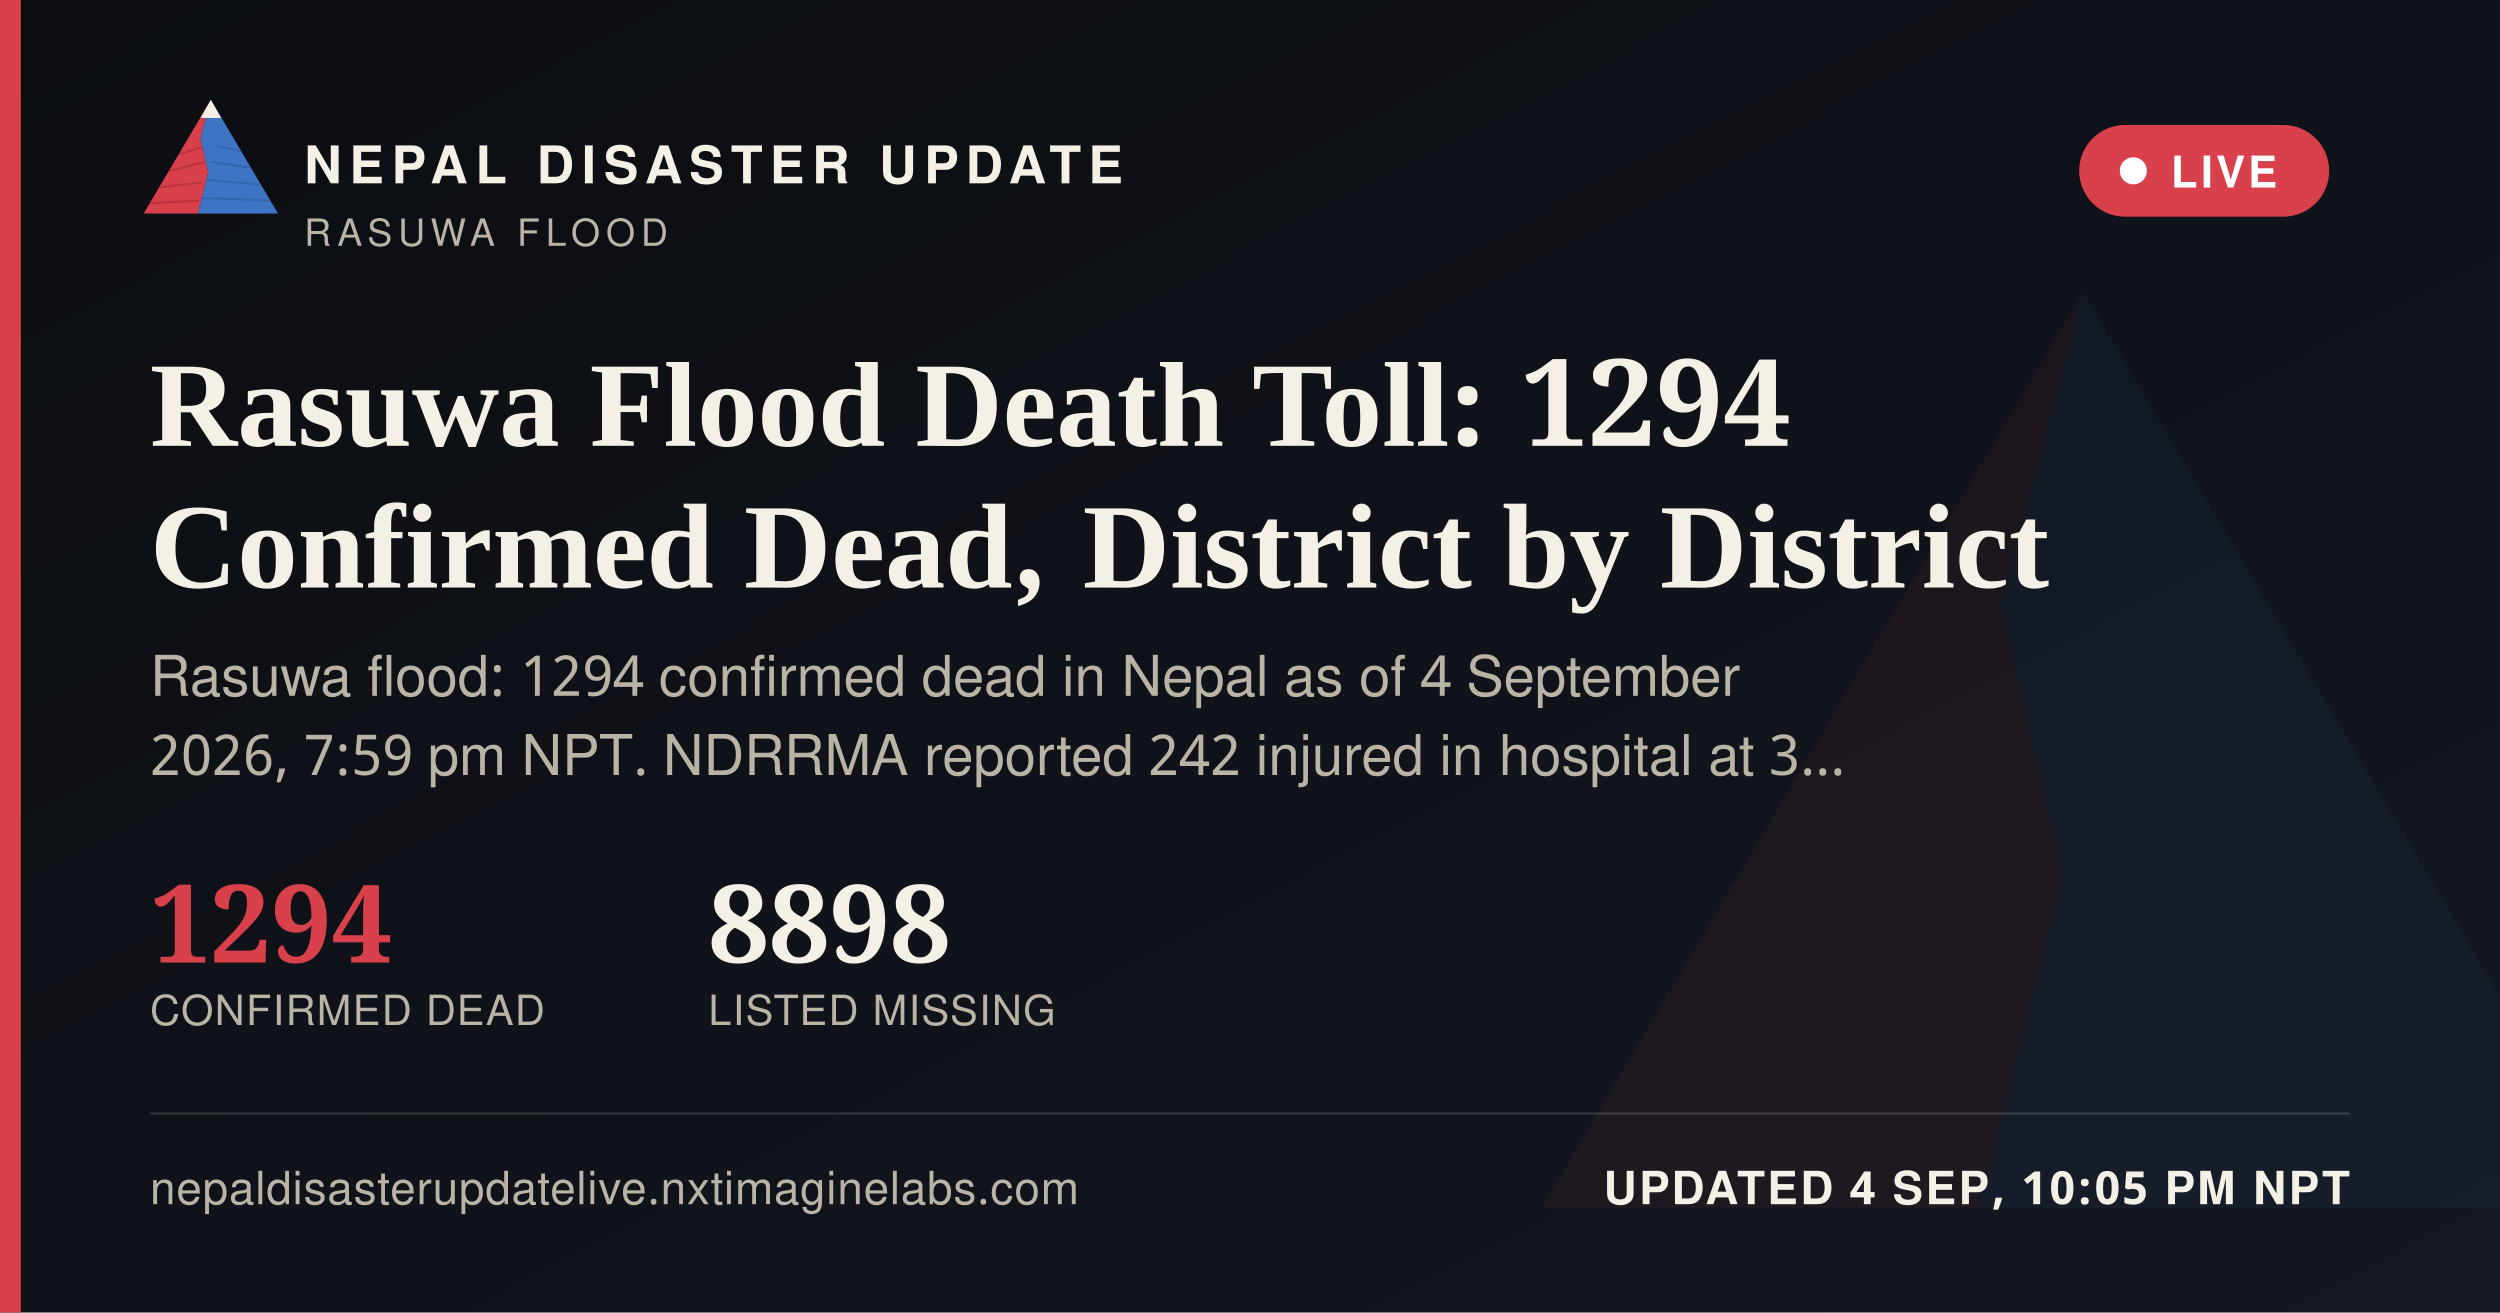
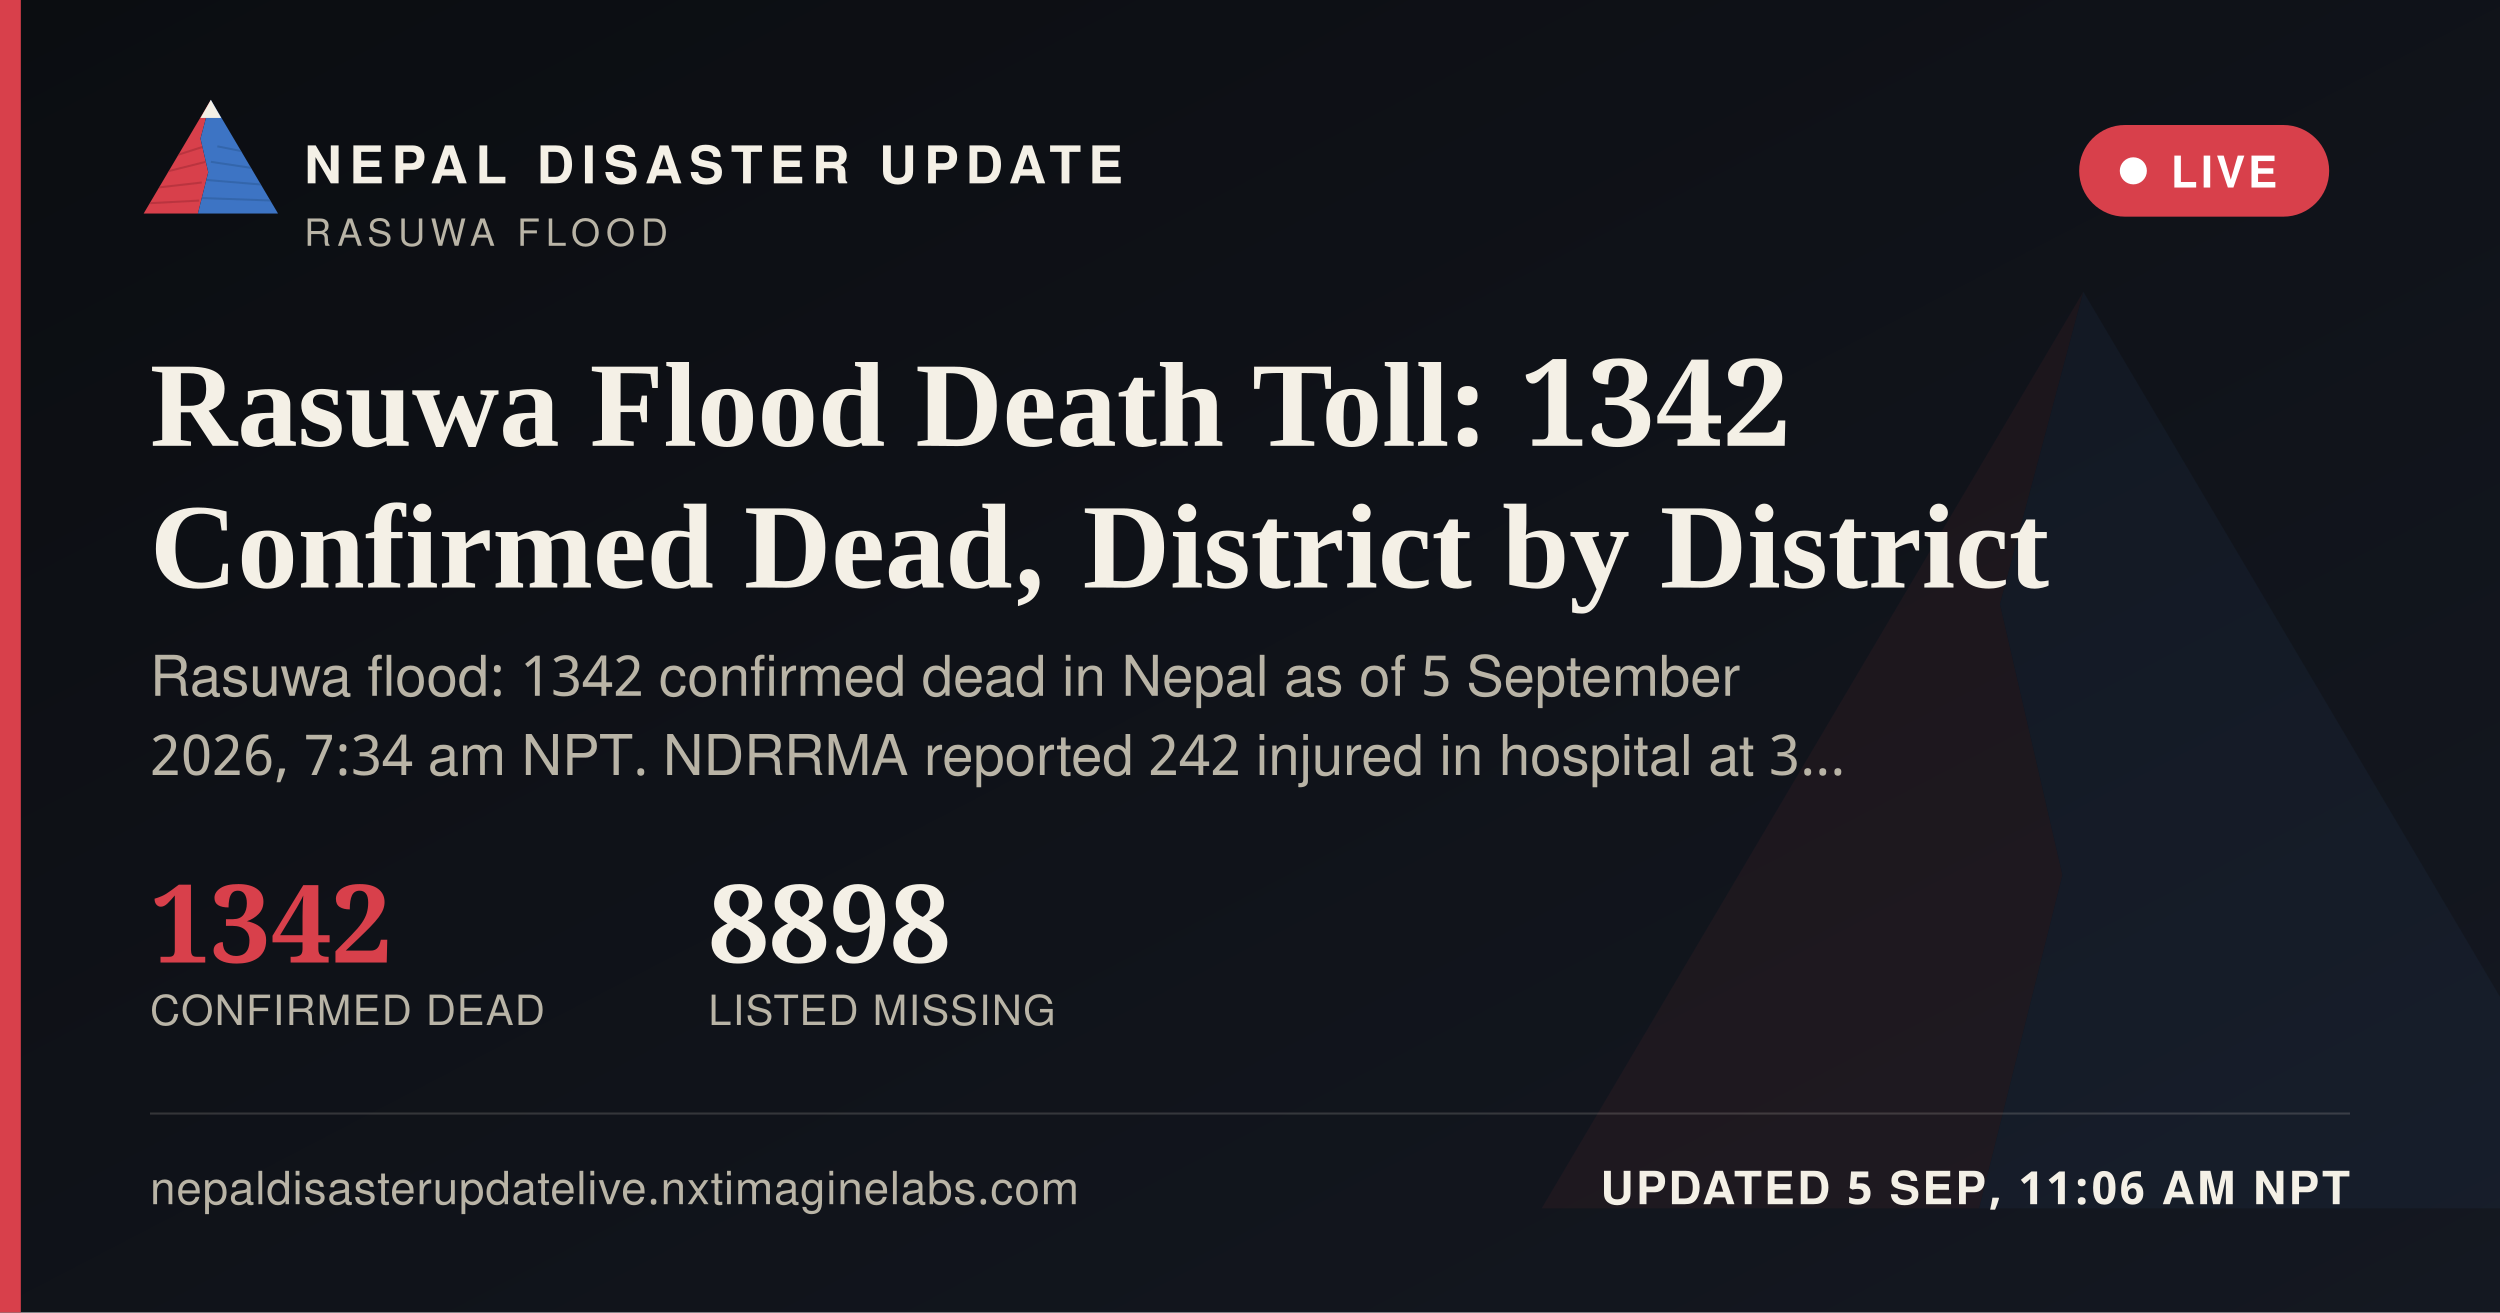
<svg xmlns="http://www.w3.org/2000/svg" width="1200" height="630" viewBox="0 0 1200 630">
  <defs>
    <linearGradient id="ogbg" x1="0" y1="0" x2="1" y2="1">
      <stop offset="0" stop-color="#0B0D11" />
      <stop offset="1" stop-color="#141821" />
    </linearGradient>
  </defs>
  <rect width="1200" height="630" fill="url(#ogbg)" />
  <g transform="translate(700,60) scale(5)" opacity="0.06">
    <polygon points="60,16 52,46 58,72 50,104 8,104" fill="#D8404B" />
    <polygon points="60,16 112,104 50,104 58,72 52,46" fill="#3D74C4" />
  </g>
  <rect x="0" y="0" width="10" height="630" fill="#D8404B" />
  <g transform="translate(64,38) scale(0.62)">
    <g>
      <defs>
        <clipPath id="ogLc">
          <polygon points="60,16 52,46 58,72 50,104 8,104" />
        </clipPath>
        <clipPath id="ogRc">
          <polygon points="60,16 112,104 50,104 58,72 52,46" />
        </clipPath>
      </defs>
      <polygon points="60,16 52,46 58,72 50,104 8,104" fill="#D8404B" />
      <g clip-path="url(#ogLc)" stroke="#A32A34" stroke-width="1.6" fill="none" opacity="0.55">
        <path d="M30,60 L55,52" />
        <path d="M24,72 L56,64" />
        <path d="M18,84 L53,80" />
        <path d="M13,96 L51,94" />
      </g>
      <polygon points="60,16 112,104 50,104 58,72 52,46" fill="#3D74C4" />
      <g clip-path="url(#ogRc)" stroke="#2A5793" stroke-width="1.6" fill="none" opacity="0.5">
        <path d="M65,52 L95,58" />
        <path d="M60,64 L100,70" />
        <path d="M56,78 L104,82" />
        <path d="M52,92 L108,94" />
      </g>
      <polygon points="60,16 52,30 68,30" fill="#F4F0E6" />
    </g>
  </g>
  <text x="146" y="88" font-family="'Public Sans', 'Noto Sans Devanagari', 'Helvetica Neue', Helvetica, Arial, sans-serif" font-size="25" font-weight="800" letter-spacing="3.6" fill="#F4F0E6">NEPAL DISASTER UPDATE</text>
  <text x="146" y="118" font-family="'Public Sans', 'Noto Sans Devanagari', 'Helvetica Neue', Helvetica, Arial, sans-serif" font-size="18" letter-spacing="2.8" fill="#B9B4A6">RASUWA FLOOD</text>
  <g>
    <rect x="998" y="60" width="120" height="44" rx="22" fill="#D8404B" stroke="none" />
    <circle cx="1024" cy="82" r="6.5" fill="#FFFFFF" />
    <text x="1042" y="90" font-family="'Public Sans', 'Noto Sans Devanagari', 'Helvetica Neue', Helvetica, Arial, sans-serif" font-size="21" font-weight="700" letter-spacing="1.6" fill="#FFFFFF">LIVE</text>
  </g>
-   <text x="72" y="214" font-family="Newsreader, 'Noto Serif Devanagari', Georgia, 'Times New Roman', serif" font-size="58" font-weight="600" fill="#F4F0E6">Rasuwa Flood Death Toll: 1294</text>
+   <text x="72" y="214" font-family="Newsreader, 'Noto Serif Devanagari', Georgia, 'Times New Roman', serif" font-size="58" font-weight="600" fill="#F4F0E6">Rasuwa Flood Death Toll: 1342</text>
  <text x="72" y="282" font-family="Newsreader, 'Noto Serif Devanagari', Georgia, 'Times New Roman', serif" font-size="58" font-weight="600" fill="#F4F0E6">Confirmed Dead, District by District</text>
-   <text x="72" y="334" font-family="'Public Sans', 'Noto Sans Devanagari', 'Helvetica Neue', Helvetica, Arial, sans-serif" font-size="27" fill="#B9B4A6">Rasuwa flood: 1294 confirmed dead in Nepal as of 4 September</text>
-   <text x="72" y="372" font-family="'Public Sans', 'Noto Sans Devanagari', 'Helvetica Neue', Helvetica, Arial, sans-serif" font-size="27" fill="#B9B4A6">2026, 7:59 pm NPT. NDRRMA reported 242 injured in hospital at 3…</text>
+   <text x="72" y="334" font-family="'Public Sans', 'Noto Sans Devanagari', 'Helvetica Neue', Helvetica, Arial, sans-serif" font-size="27" fill="#B9B4A6">Rasuwa flood: 1342 confirmed dead in Nepal as of 5 September</text>
+   <text x="72" y="372" font-family="'Public Sans', 'Noto Sans Devanagari', 'Helvetica Neue', Helvetica, Arial, sans-serif" font-size="27" fill="#B9B4A6">2026, 7:34 am NPT. NDRRMA reported 242 injured in hospital at 3…</text>
  <g transform="translate(72,462)">
-     <text x="0" y="0" font-family="Newsreader, 'Noto Serif Devanagari', Georgia, 'Times New Roman', serif" font-size="52" font-weight="600" fill="#D8404B">1294</text>
+     <text x="0" y="0" font-family="Newsreader, 'Noto Serif Devanagari', Georgia, 'Times New Roman', serif" font-size="52" font-weight="600" fill="#D8404B">1342</text>
    <text x="0" y="30" font-family="'Public Sans', 'Noto Sans Devanagari', 'Helvetica Neue', Helvetica, Arial, sans-serif" font-size="20" letter-spacing="0.6" fill="#B9B4A6">CONFIRMED DEAD</text>
    <text x="268" y="0" font-family="Newsreader, 'Noto Serif Devanagari', Georgia, 'Times New Roman', serif" font-size="52" font-weight="600" fill="#F4F0E6">8898</text>
    <text x="268" y="30" font-family="'Public Sans', 'Noto Sans Devanagari', 'Helvetica Neue', Helvetica, Arial, sans-serif" font-size="20" letter-spacing="0.6" fill="#B9B4A6">LISTED MISSING</text>
  </g>
  <rect x="72" y="534" width="1056" height="1" fill="rgba(244,240,230,0.16)" />
  <text x="72" y="578" font-family="'Public Sans', 'Noto Sans Devanagari', 'Helvetica Neue', Helvetica, Arial, sans-serif" font-size="22" fill="#B9B4A6" letter-spacing="0.4">nepaldisasterupdatelive.nxtimaginelabs.com</text>
-   <text x="1128" y="578" text-anchor="end" font-family="'Public Sans', 'Noto Sans Devanagari', 'Helvetica Neue', Helvetica, Arial, sans-serif" font-size="22" font-weight="700" letter-spacing="1.2" fill="#F4F0E6">UPDATED 4 SEP, 10:05 PM NPT</text>
+   <text x="1128" y="578" text-anchor="end" font-family="'Public Sans', 'Noto Sans Devanagari', 'Helvetica Neue', Helvetica, Arial, sans-serif" font-size="22" font-weight="700" letter-spacing="1.2" fill="#F4F0E6">UPDATED 5 SEP, 11:06 AM NPT</text>
</svg>
